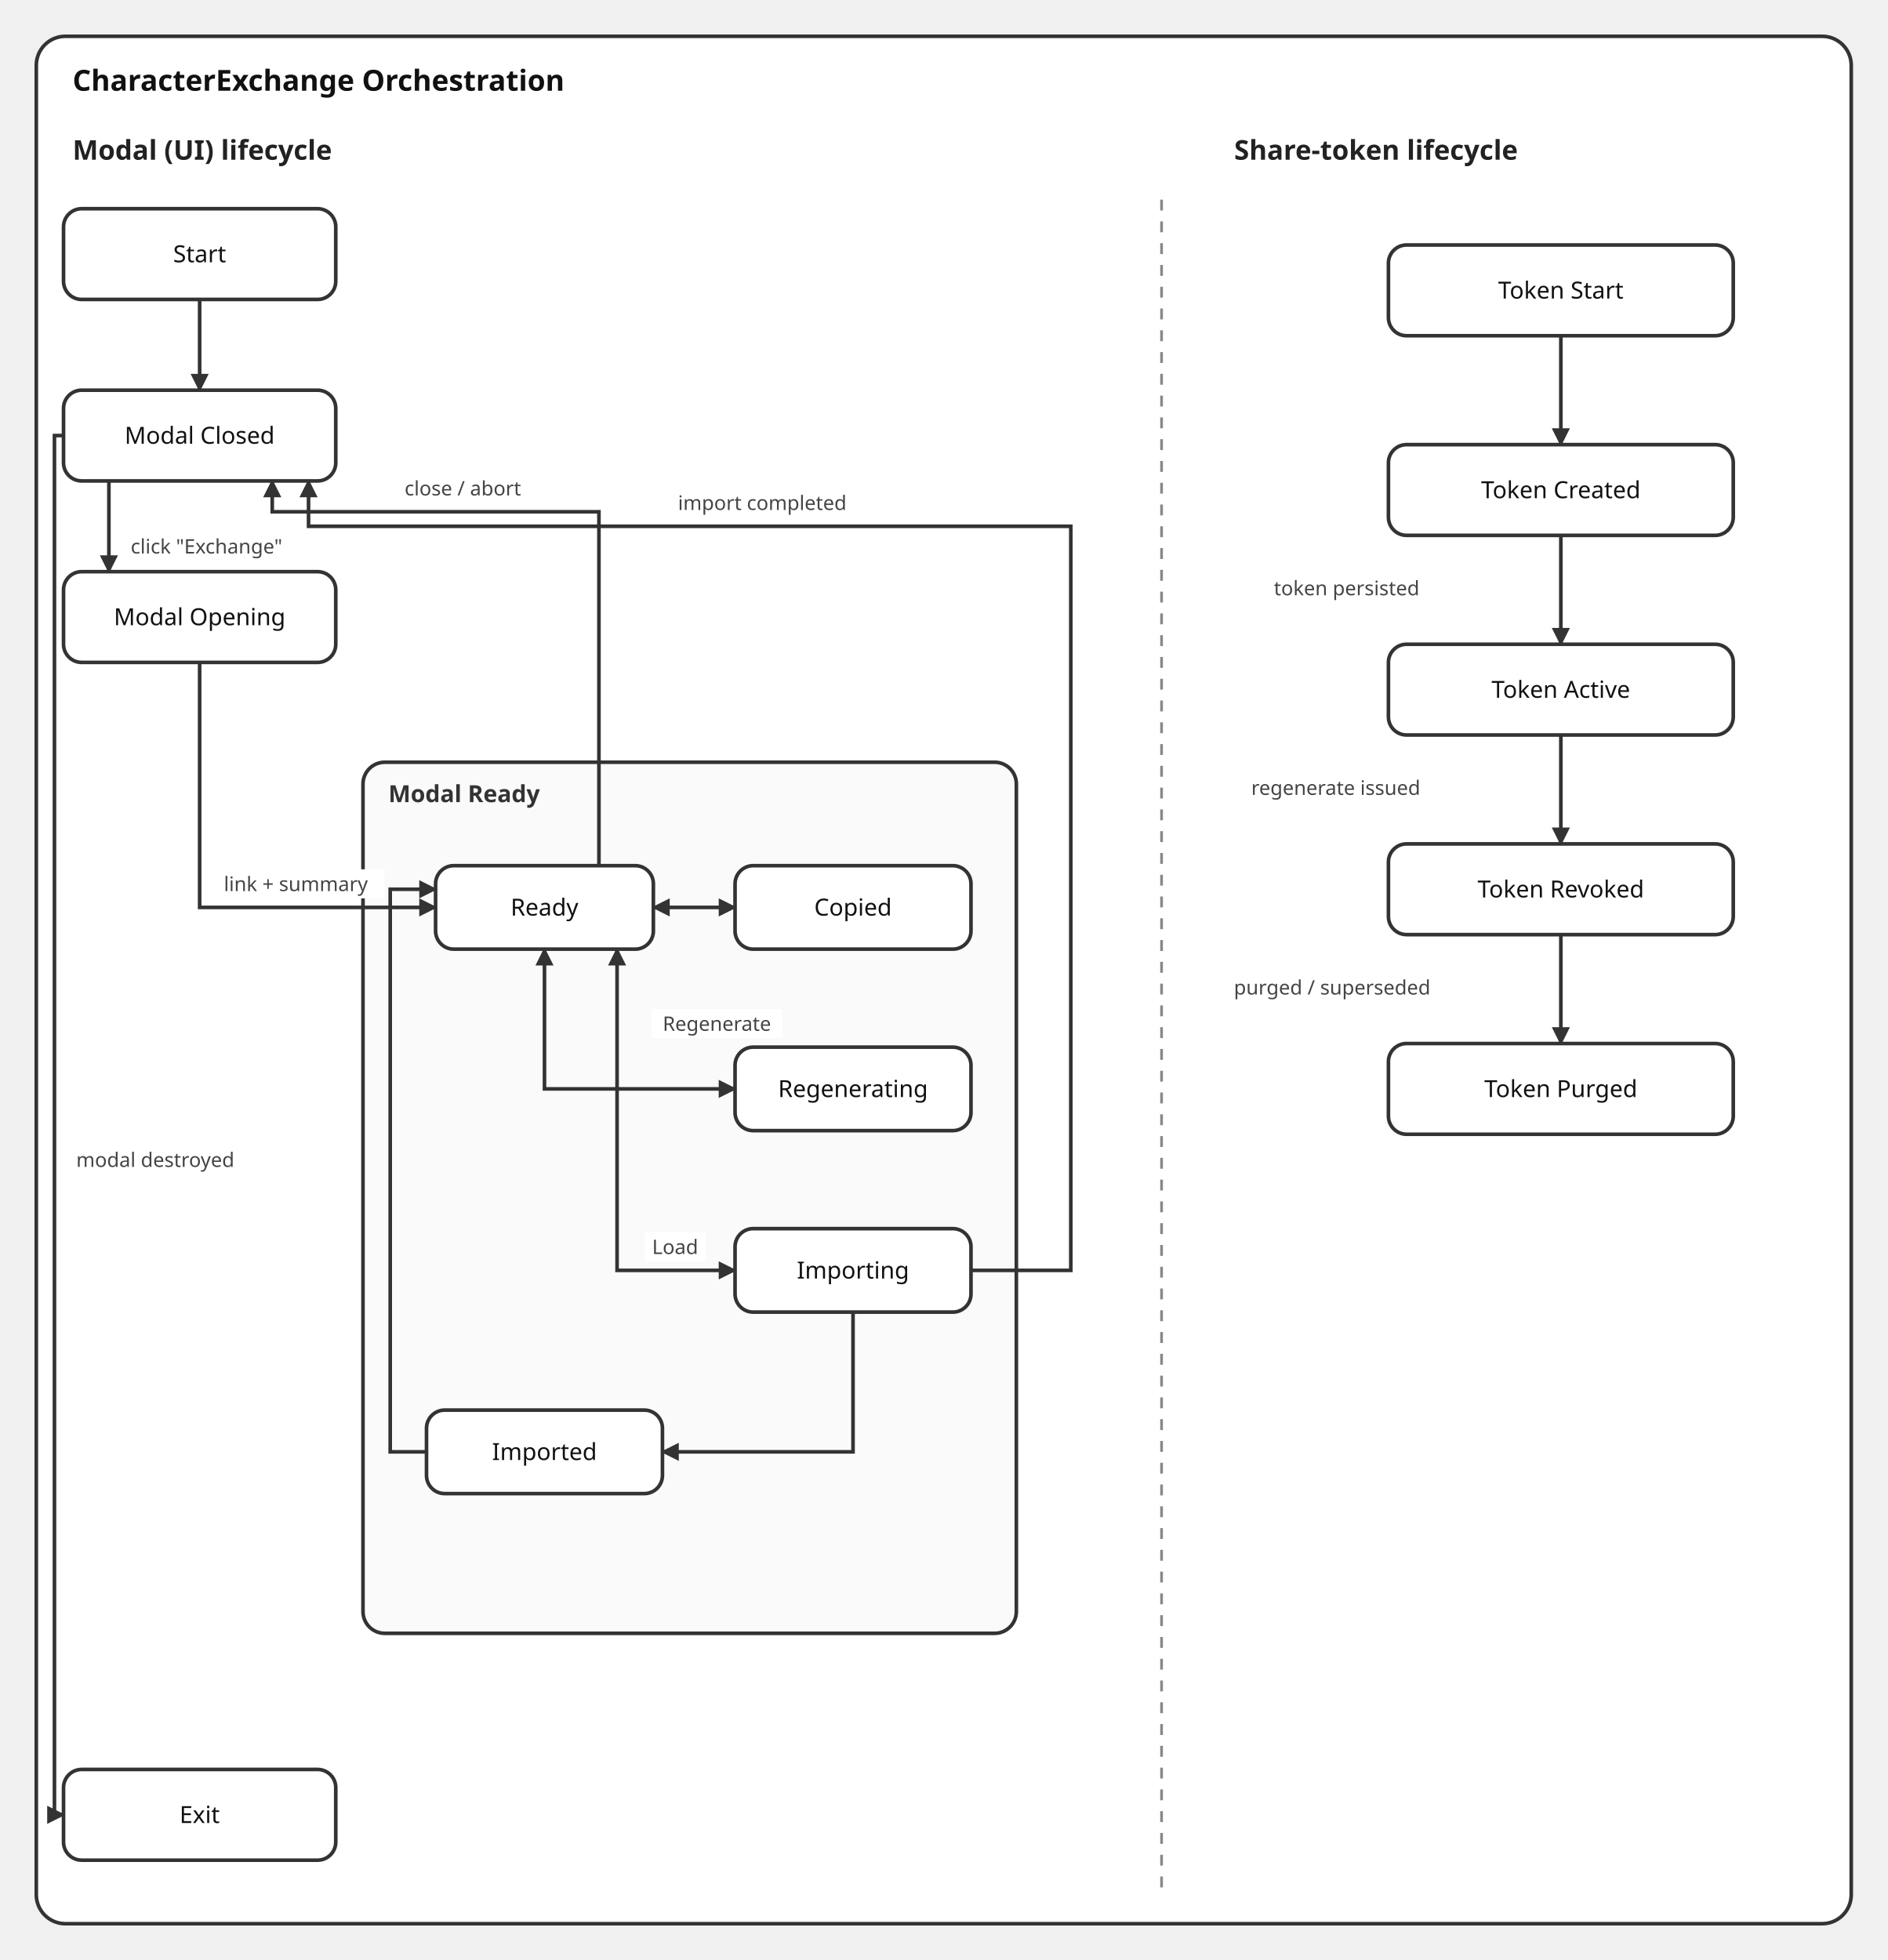
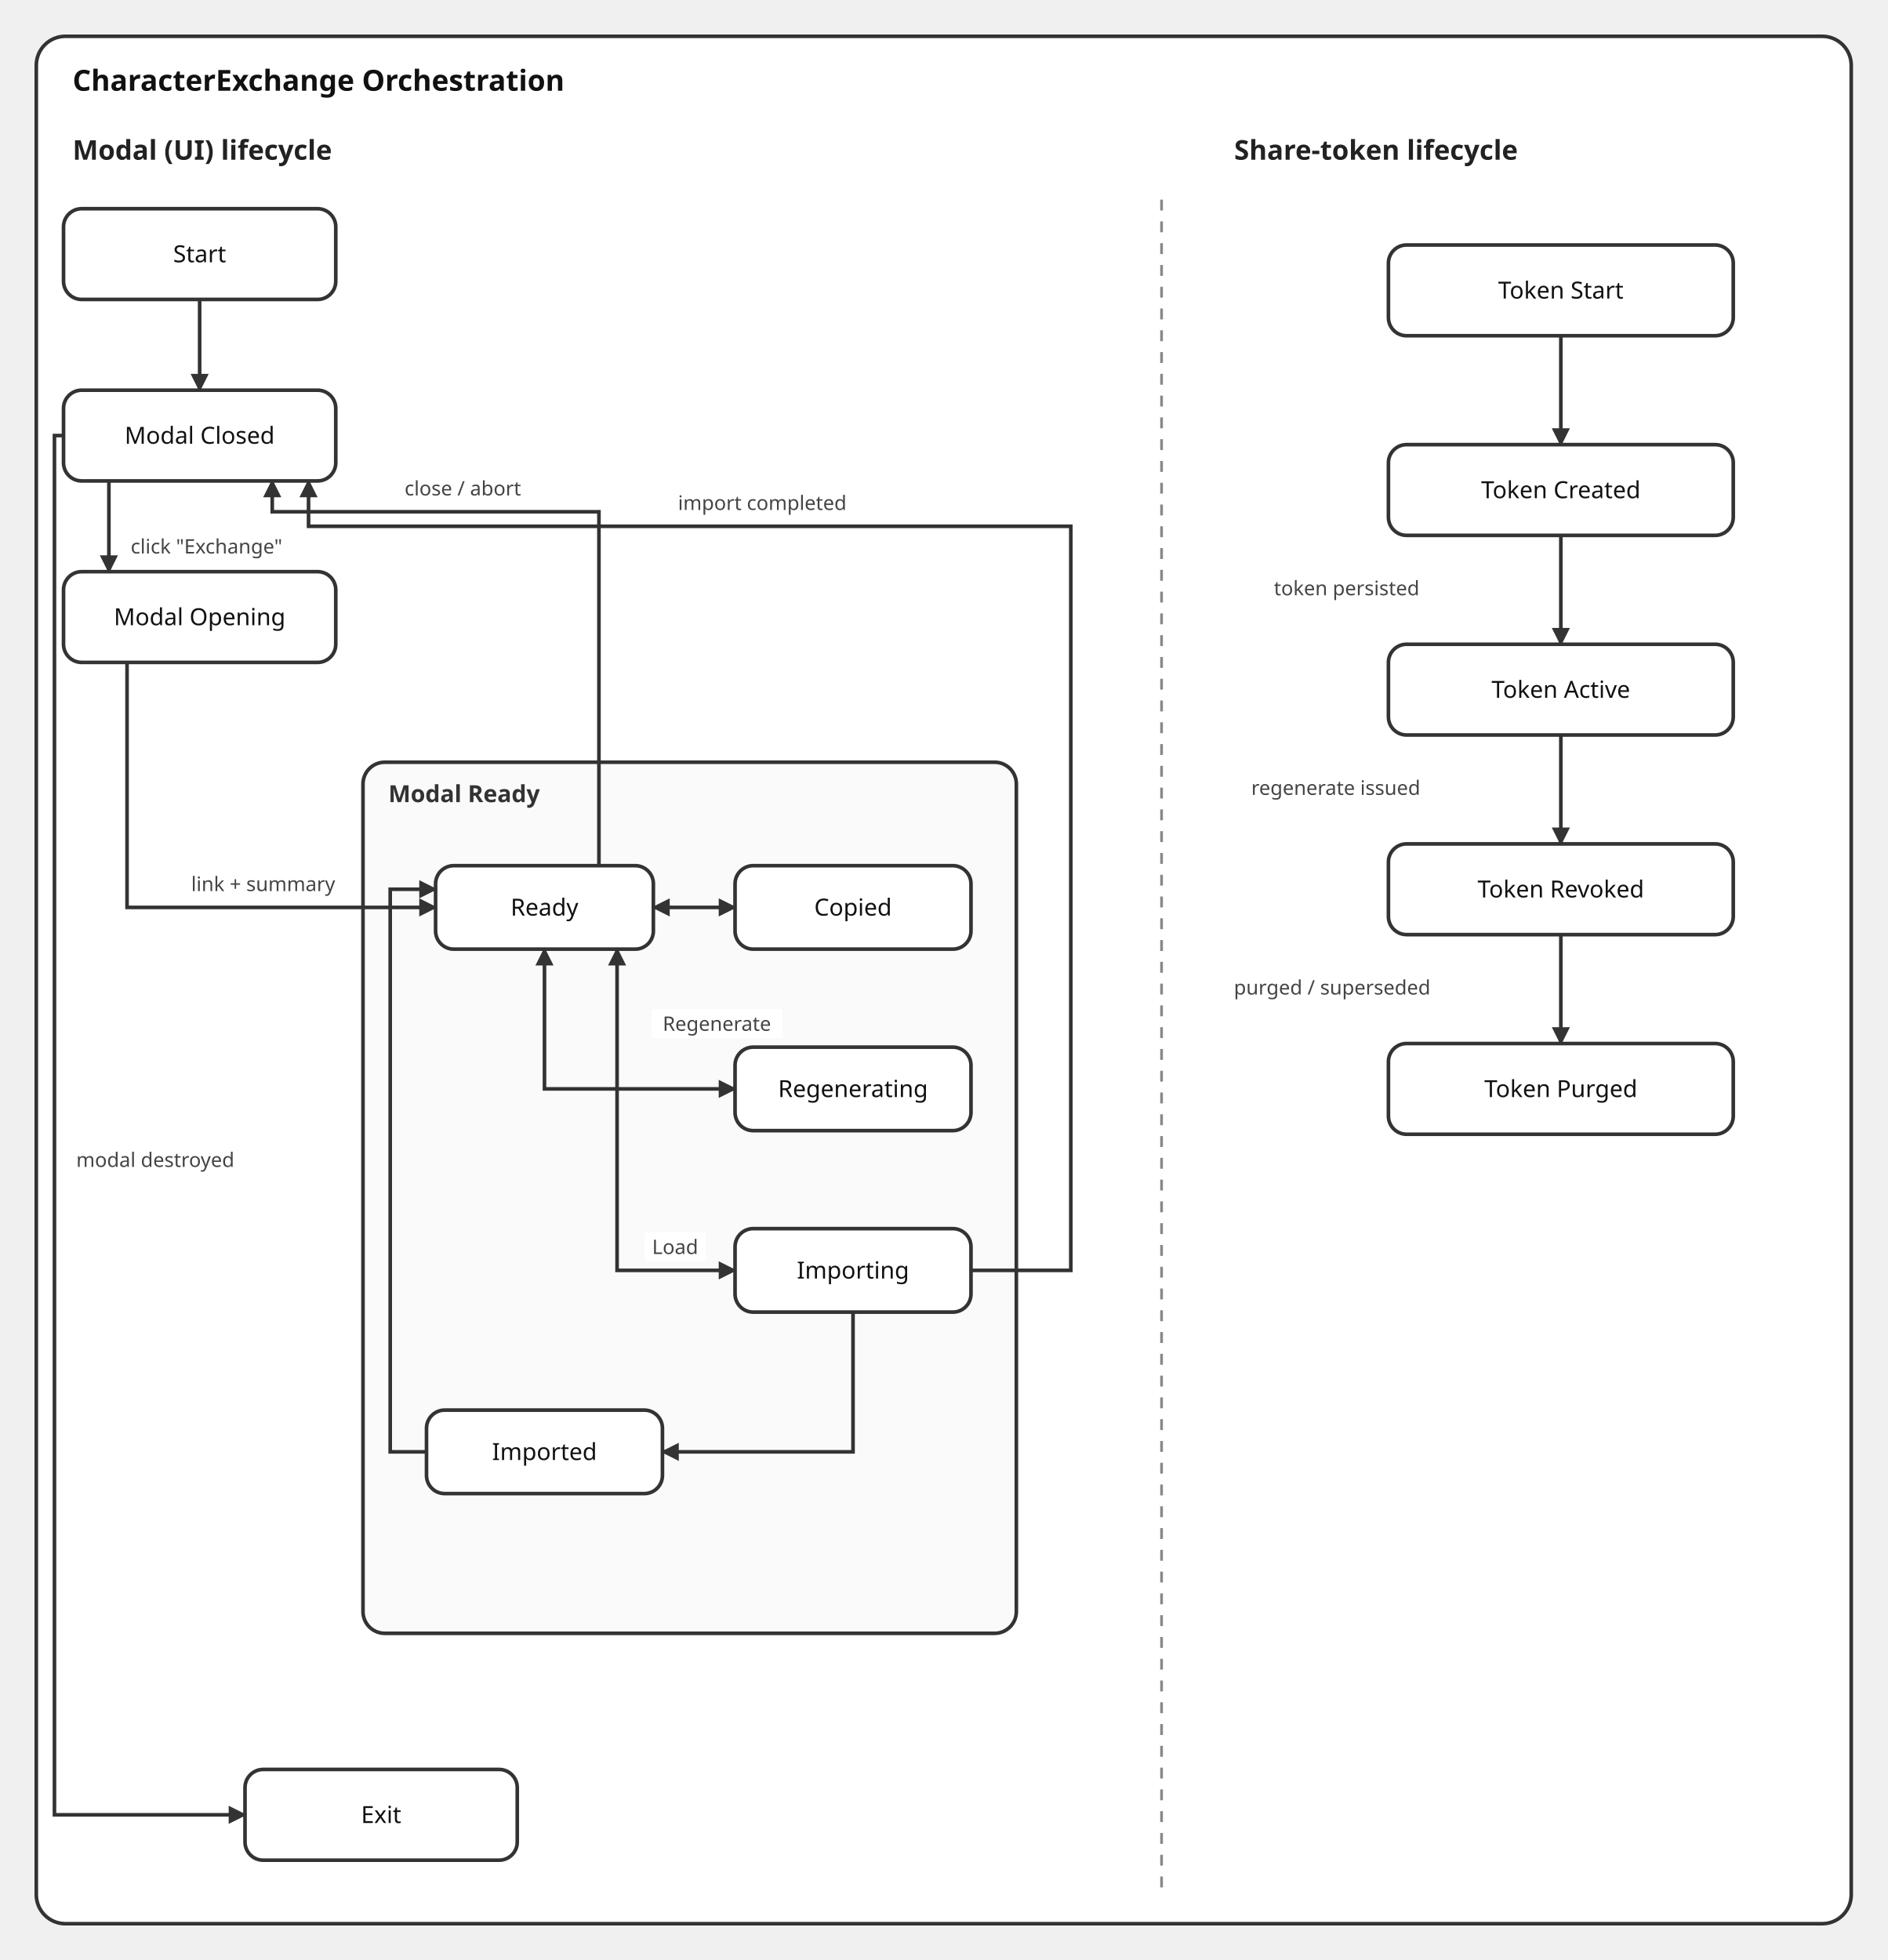
<svg xmlns="http://www.w3.org/2000/svg" viewBox="0 0 1040 1080" width="1040" height="1080" style="background-color:#ffffff">
  <defs>
    <marker id="arrow" markerWidth="10" markerHeight="10" refX="9" refY="5" orient="auto-start-reverse" markerUnits="userSpaceOnUse">
      <path d="M0,0 L10,5 L0,10 Z" fill="#333333" />
    </marker>
  </defs>
  <rect x="20" y="20" width="1000" height="1040" rx="16" ry="16" fill="#ffffff" stroke="#333333" stroke-width="2" />
  <text x="40" y="50" font-family="sans-serif" font-size="16" font-weight="bold" fill="#111">CharacterExchange Orchestration</text>
  <line x1="640" y1="110" x2="640" y2="1040" stroke="#888888" stroke-width="1.5" stroke-dasharray="6 6" />
  <text x="40" y="88" font-family="sans-serif" font-size="15" font-weight="bold" fill="#222">Modal (UI) lifecycle</text>
  <text x="680" y="88" font-family="sans-serif" font-size="15" font-weight="bold" fill="#222">Share-token lifecycle</text>
  <rect x="35" y="115" width="150" height="50" rx="10" ry="10" fill="#ffffff" stroke="#333333" stroke-width="2" />
  <text text-anchor="middle" dominant-baseline="middle" font-family="sans-serif" font-size="13" fill="#111">
    <tspan x="110" y="140">Start</tspan>
  </text>
  <rect x="35" y="215" width="150" height="50" rx="10" ry="10" fill="#ffffff" stroke="#333333" stroke-width="2" />
  <text text-anchor="middle" dominant-baseline="middle" font-family="sans-serif" font-size="13" fill="#111">
    <tspan x="110" y="240">Modal Closed</tspan>
  </text>
  <rect x="35" y="315" width="150" height="50" rx="10" ry="10" fill="#ffffff" stroke="#333333" stroke-width="2" />
  <text text-anchor="middle" dominant-baseline="middle" font-family="sans-serif" font-size="13" fill="#111">
    <tspan x="110" y="340">Modal Opening</tspan>
  </text>
-   <rect x="35" y="975" width="150" height="50" rx="10" ry="10" fill="#ffffff" stroke="#333333" stroke-width="2" />
+   <rect x="135" y="975" width="150" height="50" rx="10" ry="10" fill="#ffffff" stroke="#333333" stroke-width="2" />
  <text text-anchor="middle" dominant-baseline="middle" font-family="sans-serif" font-size="13" fill="#111">
-     <tspan x="110" y="1000">Exit</tspan>
+     <tspan x="210" y="1000">Exit</tspan>
  </text>
  <rect x="200" y="420" width="360" height="480" rx="12" ry="12" fill="#fafafa" stroke="#333333" stroke-width="2" />
  <text x="214" y="442" font-family="sans-serif" font-size="13" font-weight="bold" fill="#333">Modal Ready</text>
  <rect x="240" y="477" width="120" height="46" rx="10" ry="10" fill="#ffffff" stroke="#333333" stroke-width="2" />
  <text text-anchor="middle" dominant-baseline="middle" font-family="sans-serif" font-size="13" fill="#111">
    <tspan x="300" y="500">Ready</tspan>
  </text>
  <rect x="405" y="477" width="130" height="46" rx="10" ry="10" fill="#ffffff" stroke="#333333" stroke-width="2" />
  <text text-anchor="middle" dominant-baseline="middle" font-family="sans-serif" font-size="13" fill="#111">
    <tspan x="470" y="500">Copied</tspan>
  </text>
  <rect x="405" y="577" width="130" height="46" rx="10" ry="10" fill="#ffffff" stroke="#333333" stroke-width="2" />
  <text text-anchor="middle" dominant-baseline="middle" font-family="sans-serif" font-size="13" fill="#111">
    <tspan x="470" y="600">Regenerating</tspan>
  </text>
  <rect x="405" y="677" width="130" height="46" rx="10" ry="10" fill="#ffffff" stroke="#333333" stroke-width="2" />
  <text text-anchor="middle" dominant-baseline="middle" font-family="sans-serif" font-size="13" fill="#111">
    <tspan x="470" y="700">Importing</tspan>
  </text>
  <rect x="235" y="777" width="130" height="46" rx="10" ry="10" fill="#ffffff" stroke="#333333" stroke-width="2" />
  <text text-anchor="middle" dominant-baseline="middle" font-family="sans-serif" font-size="13" fill="#111">
    <tspan x="300" y="800">Imported</tspan>
  </text>
  <path d="M 110,165 L 110,215" fill="none" stroke="#333333" stroke-width="2" marker-end="url(#arrow)" />
  <path d="M 60,265 L 60,315" fill="none" stroke="#333333" stroke-width="2" marker-end="url(#arrow)" />
  <rect x="68" y="293" width="110.4" height="16" fill="#ffffff" />
  <text x="72" y="305" text-anchor="start" font-family="sans-serif" font-size="11" fill="#444">click "Exchange"</text>
-   <path d="M 110,365 L 110,500 L 240,500" fill="none" stroke="#333333" stroke-width="2" marker-end="url(#arrow)" />
-   <rect x="114.2" y="479" width="97.6" height="16" fill="#ffffff" />
-   <text x="163" y="491" text-anchor="middle" font-family="sans-serif" font-size="11" fill="#444">link + summary</text>
+   <path d="M 70,365 L 70,500 L 240,500" fill="none" stroke="#333333" stroke-width="2" marker-end="url(#arrow)" />
+   <rect x="96.2" y="479" width="97.6" height="16" fill="#ffffff" />
+   <text x="145" y="491" text-anchor="middle" font-family="sans-serif" font-size="11" fill="#444">link + summary</text>
  <path d="M 360,500 L 405,500" fill="none" stroke="#333333" stroke-width="2" marker-end="url(#arrow)" marker-start="url(#arrow)" />
  <path d="M 300,523 L 300,600 L 405,600" fill="none" stroke="#333333" stroke-width="2" marker-end="url(#arrow)" marker-start="url(#arrow)" />
  <rect x="359" y="556" width="72" height="16" fill="#ffffff" />
  <text x="395" y="568" text-anchor="middle" font-family="sans-serif" font-size="11" fill="#444">Regenerate</text>
  <path d="M 340,523 L 340,700 L 405,700" fill="none" stroke="#333333" stroke-width="2" marker-end="url(#arrow)" marker-start="url(#arrow)" />
  <rect x="355.2" y="679" width="33.6" height="16" fill="#ffffff" />
  <text x="372" y="691" text-anchor="middle" font-family="sans-serif" font-size="11" fill="#444">Load</text>
  <path d="M 470,723 L 470,800 L 365,800" fill="none" stroke="#333333" stroke-width="2" marker-end="url(#arrow)" />
  <path d="M 235,800 L 215,800 L 215,490 L 240,490" fill="none" stroke="#333333" stroke-width="2" marker-end="url(#arrow)" />
  <path d="M 330,477 L 330,282 L 150,282 L 150,265" fill="none" stroke="#333333" stroke-width="2" marker-end="url(#arrow)" />
  <rect x="209.4" y="261" width="91.2" height="16" fill="#ffffff" />
  <text x="255" y="273" text-anchor="middle" font-family="sans-serif" font-size="11" fill="#444">close / abort</text>
  <path d="M 535,700 L 590,700 L 590,290 L 170,290 L 170,265" fill="none" stroke="#333333" stroke-width="2" marker-end="url(#arrow)" />
  <rect x="364.8" y="269" width="110.4" height="16" fill="#ffffff" />
  <text x="420" y="281" text-anchor="middle" font-family="sans-serif" font-size="11" fill="#444">import completed</text>
-   <path d="M 35,240 L 30,240 L 30,1000 L 35,1000" fill="none" stroke="#333333" stroke-width="2" marker-end="url(#arrow)" />
+   <path d="M 35,240 L 30,240 L 30,1000 L 135,1000" fill="none" stroke="#333333" stroke-width="2" marker-end="url(#arrow)" />
  <rect x="38" y="631" width="104" height="16" fill="#ffffff" />
  <text x="42" y="643" text-anchor="start" font-family="sans-serif" font-size="11" fill="#444">modal destroyed</text>
  <rect x="765" y="135" width="190" height="50" rx="10" ry="10" fill="#ffffff" stroke="#333333" stroke-width="2" />
  <text text-anchor="middle" dominant-baseline="middle" font-family="sans-serif" font-size="13" fill="#111">
    <tspan x="860" y="160">Token Start</tspan>
  </text>
  <rect x="765" y="245" width="190" height="50" rx="10" ry="10" fill="#ffffff" stroke="#333333" stroke-width="2" />
  <text text-anchor="middle" dominant-baseline="middle" font-family="sans-serif" font-size="13" fill="#111">
    <tspan x="860" y="270">Token Created</tspan>
  </text>
  <rect x="765" y="355" width="190" height="50" rx="10" ry="10" fill="#ffffff" stroke="#333333" stroke-width="2" />
  <text text-anchor="middle" dominant-baseline="middle" font-family="sans-serif" font-size="13" fill="#111">
    <tspan x="860" y="380">Token Active</tspan>
  </text>
  <rect x="765" y="465" width="190" height="50" rx="10" ry="10" fill="#ffffff" stroke="#333333" stroke-width="2" />
  <text text-anchor="middle" dominant-baseline="middle" font-family="sans-serif" font-size="13" fill="#111">
    <tspan x="860" y="490">Token Revoked</tspan>
  </text>
  <rect x="765" y="575" width="190" height="50" rx="10" ry="10" fill="#ffffff" stroke="#333333" stroke-width="2" />
  <text text-anchor="middle" dominant-baseline="middle" font-family="sans-serif" font-size="13" fill="#111">
    <tspan x="860" y="600">Token Purged</tspan>
  </text>
  <path d="M 860,185 L 860,245" fill="none" stroke="#333333" stroke-width="2" marker-end="url(#arrow)" />
  <path d="M 860,295 L 860,355" fill="none" stroke="#333333" stroke-width="2" marker-end="url(#arrow)" />
  <rect x="690" y="316" width="104" height="16" fill="#ffffff" />
  <text x="742" y="328" text-anchor="middle" font-family="sans-serif" font-size="11" fill="#444">token persisted</text>
  <path d="M 860,405 L 860,465" fill="none" stroke="#333333" stroke-width="2" marker-end="url(#arrow)" />
  <rect x="677.6" y="426" width="116.8" height="16" fill="#ffffff" />
  <text x="736" y="438" text-anchor="middle" font-family="sans-serif" font-size="11" fill="#444">regenerate issued</text>
  <path d="M 860,515 L 860,575" fill="none" stroke="#333333" stroke-width="2" marker-end="url(#arrow)" />
  <rect x="669.2" y="536" width="129.6" height="16" fill="#ffffff" />
  <text x="734" y="548" text-anchor="middle" font-family="sans-serif" font-size="11" fill="#444">purged / superseded</text>
</svg>
